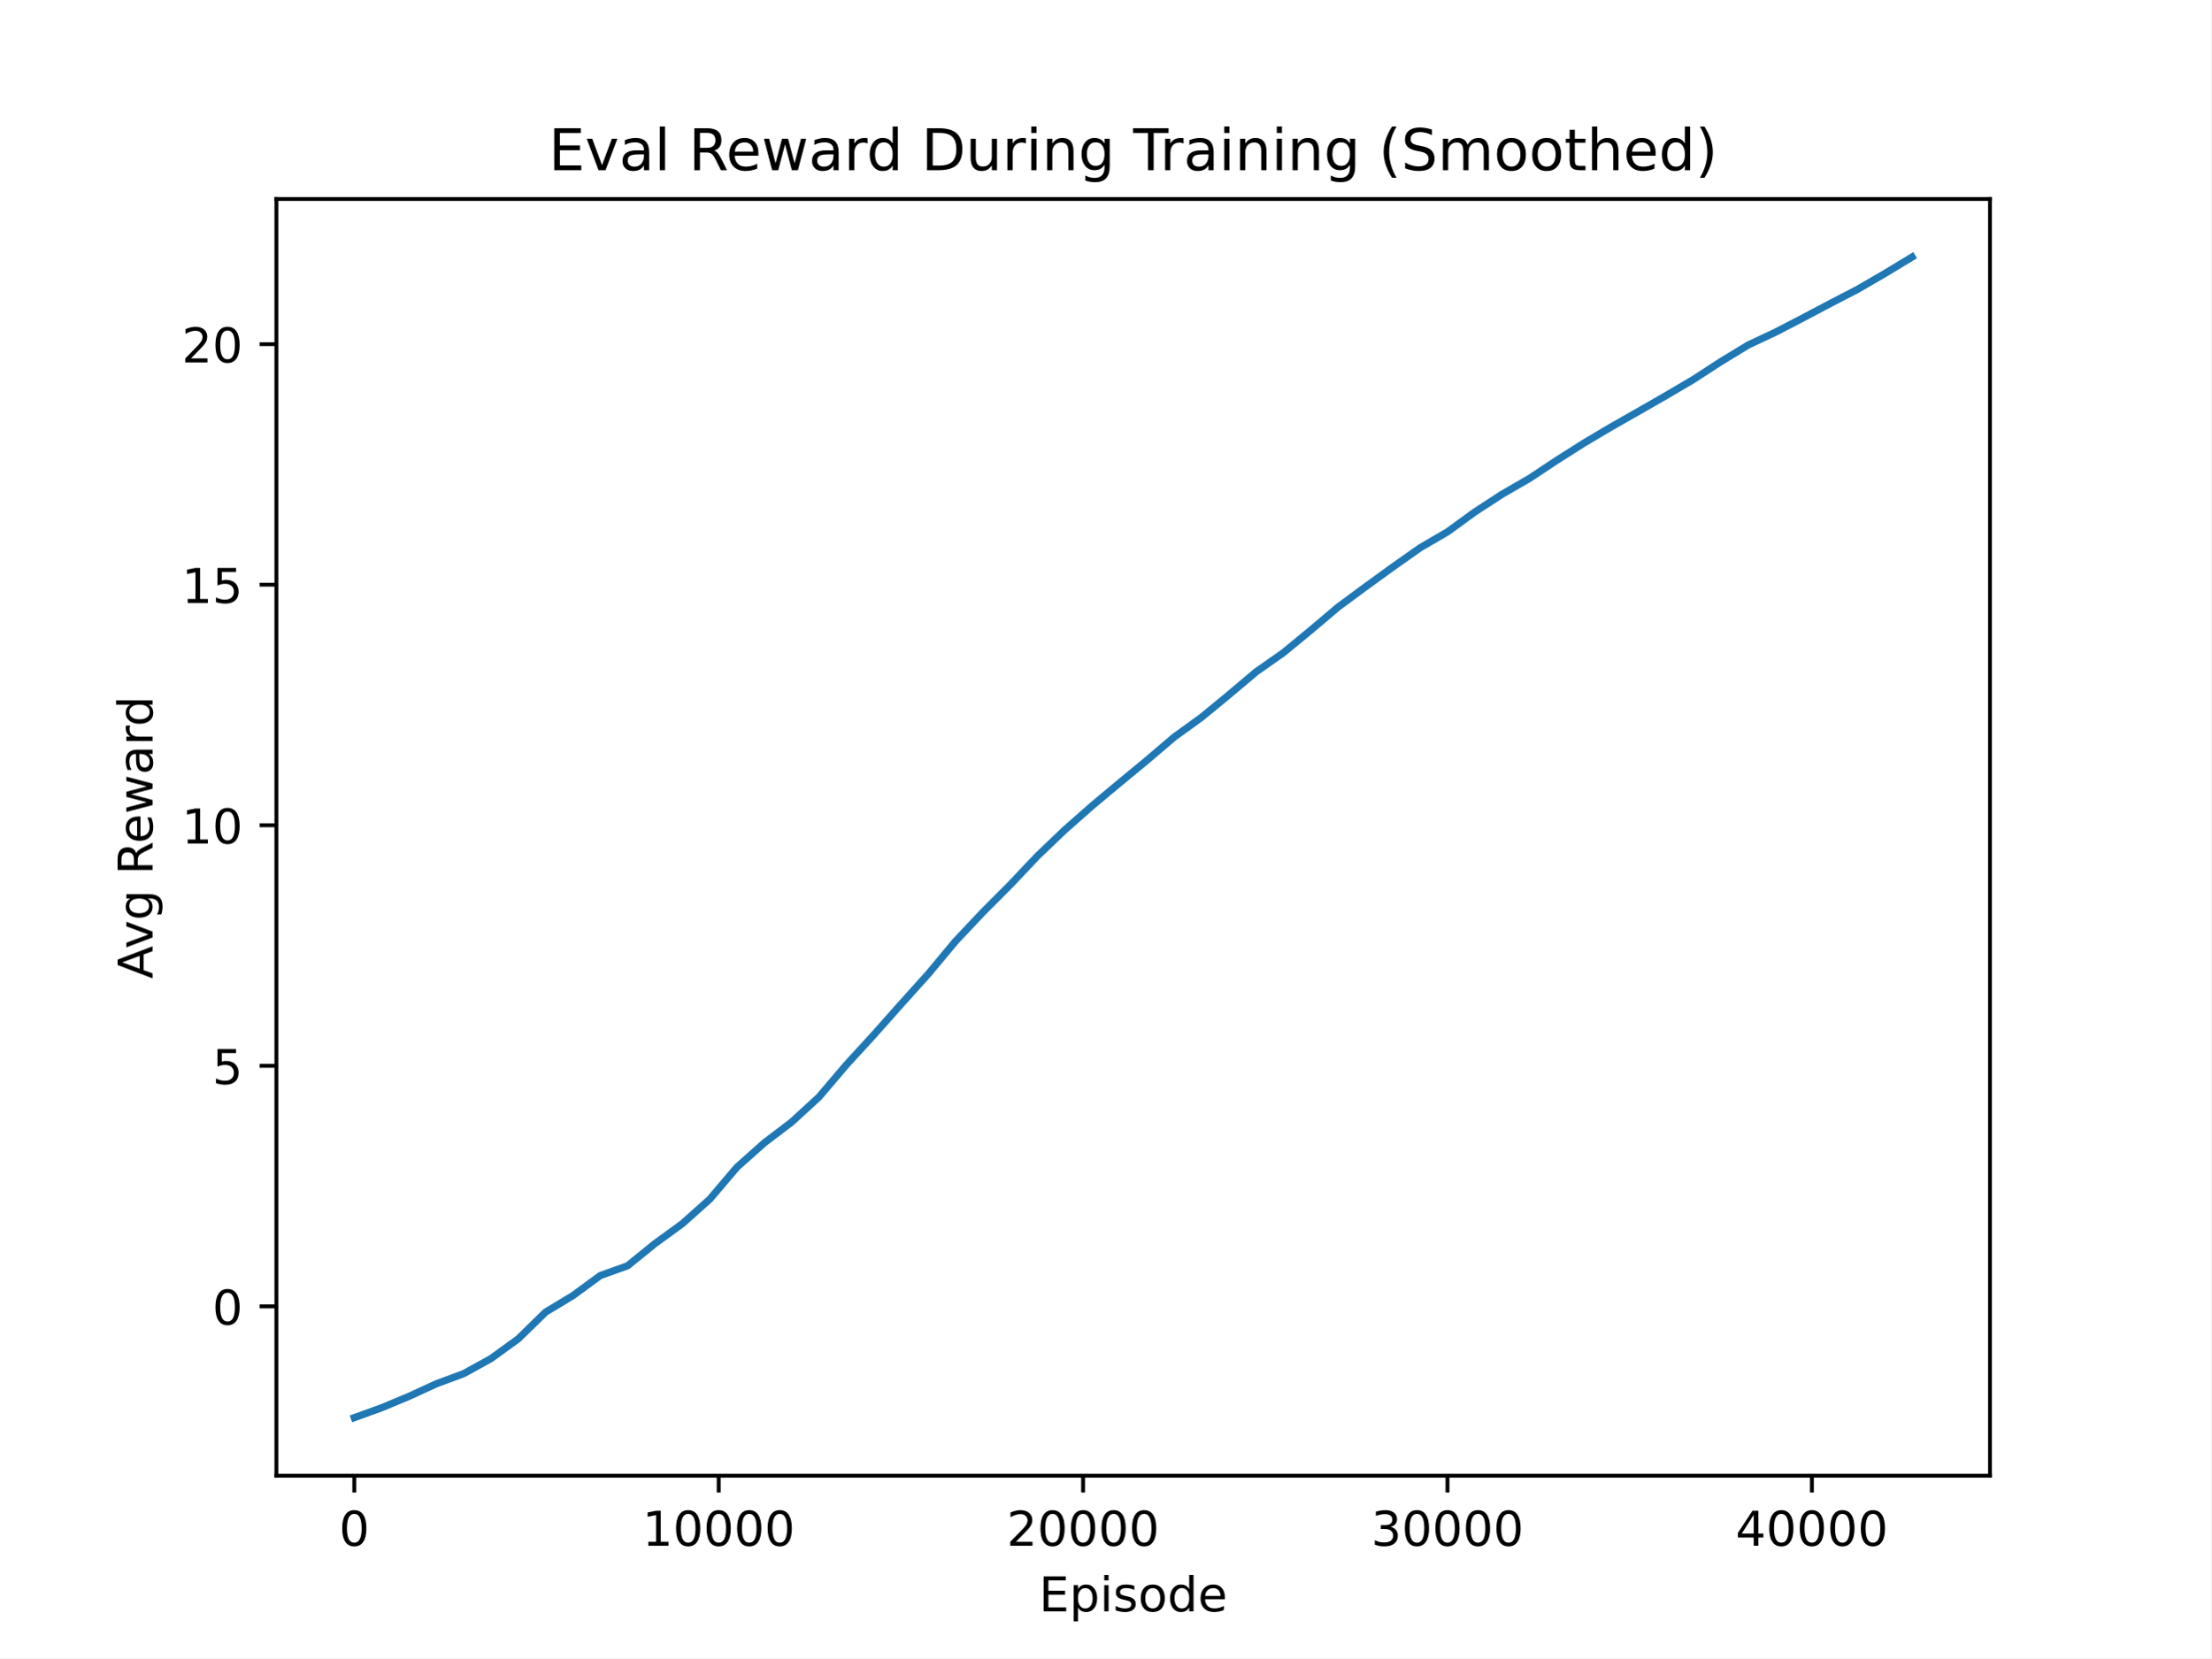
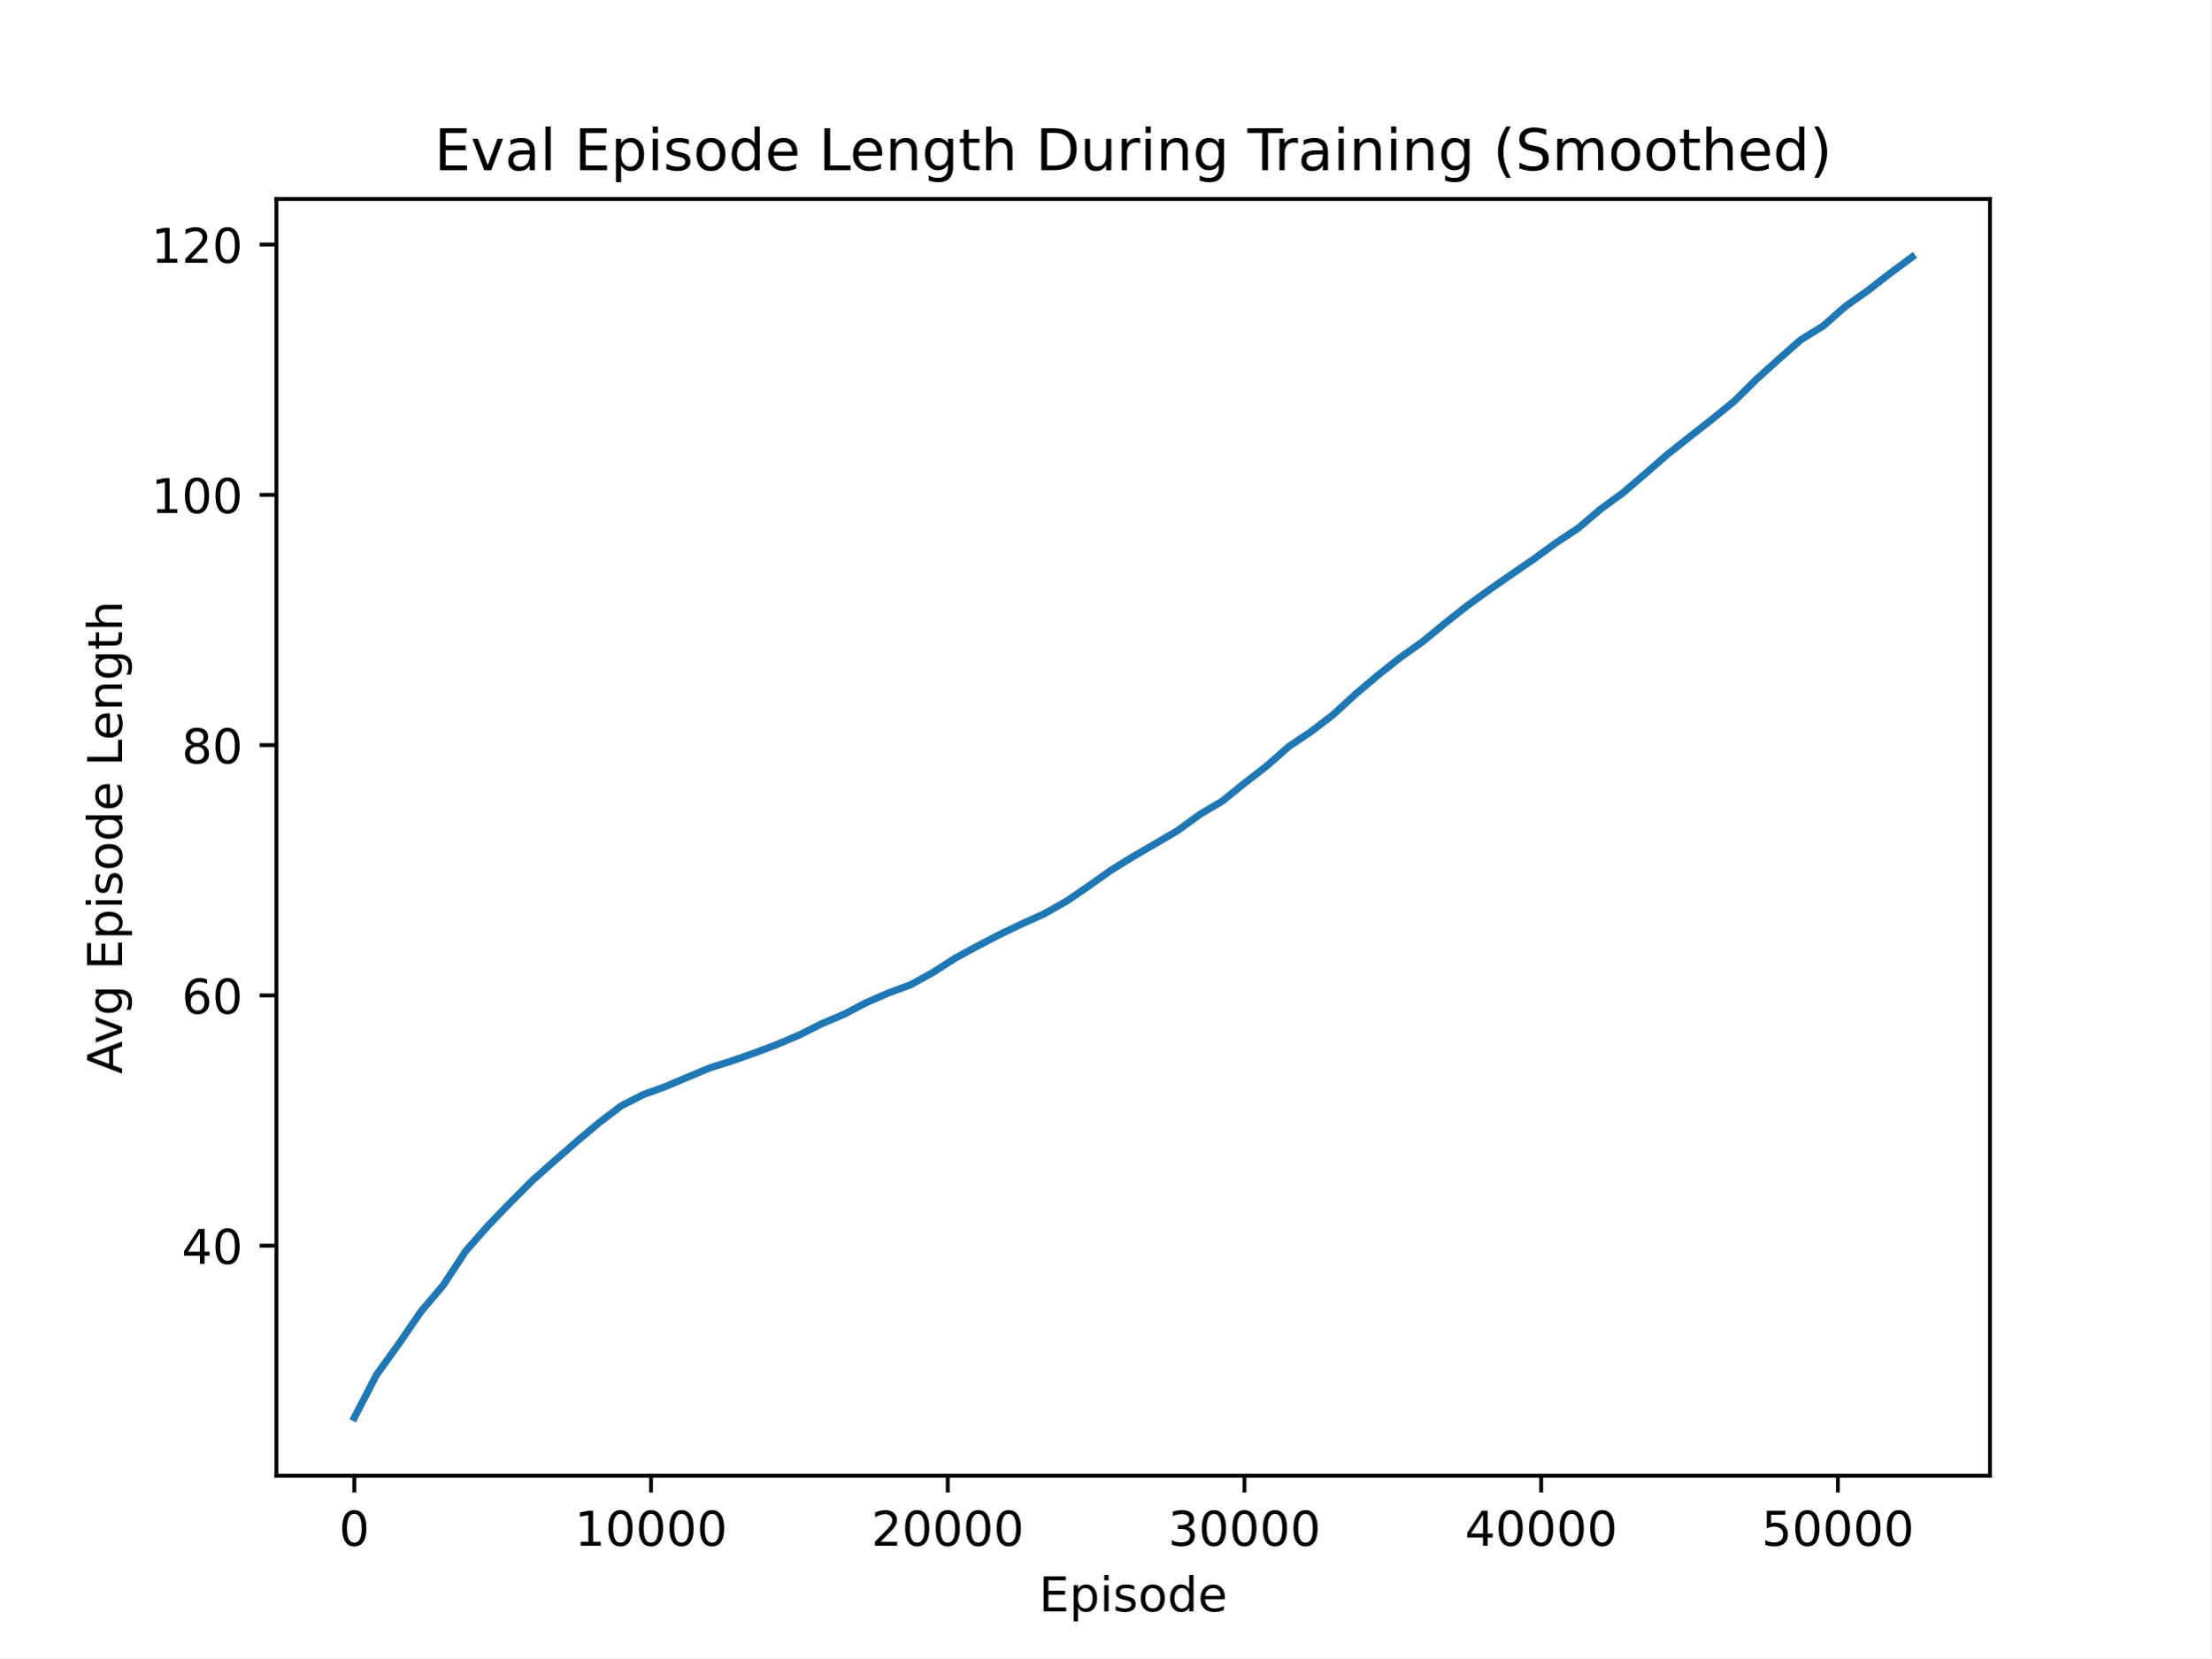
<svg xmlns="http://www.w3.org/2000/svg" xmlns:xlink="http://www.w3.org/1999/xlink" width="460.8pt" height="345.6pt" viewBox="0 0 460.8 345.6" version="1.1">
  <defs>
    <style type="text/css">*{stroke-linejoin: round; stroke-linecap: butt}</style>
  </defs>
  <g id="figure_1">
    <g id="patch_1">
      <path d="M 0 345.6  L 460.8 345.6  L 460.8 0  L 0 0  z " style="fill: #ffffff" />
    </g>
    <g id="axes_1">
      <g id="patch_2">
        <path d="M 57.6 307.584  L 414.72 307.584  L 414.72 41.472  L 57.6 41.472  z " style="fill: #ffffff" />
      </g>
      <g id="matplotlib.axis_1">
        <g id="xtick_1">
          <g id="line2d_1">
            <defs>
-               <path id="me3083ef89d" d="M 0 0  L 0 3.5  " style="stroke: #000000; stroke-width: 0.8" />
+               <path id="m53725c9808" d="M 0 0  L 0 3.5  " style="stroke: #000000; stroke-width: 0.8" />
            </defs>
            <g>
-               <use xlink:href="#me3083ef89d" x="73.833" y="307.584" style="stroke: #000000; stroke-width: 0.8" />
+               <use xlink:href="#m53725c9808" x="73.833" y="307.584" style="stroke: #000000; stroke-width: 0.8" />
            </g>
          </g>
          <g id="text_1">
            <g transform="translate(70.65148 322.1824) scale(0.1 -0.1)">
              <defs>
                <path id="DejaVuSans-30" d="M 2034 4250  Q 1547 4250 1301 3770  Q 1056 3291 1056 2328  Q 1056 1369 1301 889  Q 1547 409 2034 409  Q 2525 409 2770 889  Q 3016 1369 3016 2328  Q 3016 3291 2770 3770  Q 2525 4250 2034 4250  z M 2034 4750  Q 2819 4750 3233 4129  Q 3647 3509 3647 2328  Q 3647 1150 3233 529  Q 2819 -91 2034 -91  Q 1250 -91 836 529  Q 422 1150 422 2328  Q 422 3509 836 4129  Q 1250 4750 2034 4750  z " transform="scale(0.015625)" />
              </defs>
              <use xlink:href="#DejaVuSans-30" />
            </g>
          </g>
        </g>
        <g id="xtick_2">
          <g id="line2d_2">
            <g>
-               <use xlink:href="#me3083ef89d" x="149.775" y="307.584" style="stroke: #000000; stroke-width: 0.8" />
+               <use xlink:href="#m53725c9808" x="135.672" y="307.584" style="stroke: #000000; stroke-width: 0.8" />
            </g>
          </g>
          <g id="text_2">
-             <g transform="translate(133.8691 322.1824) scale(0.1 -0.1)">
+             <g transform="translate(119.7654 322.1824) scale(0.1 -0.1)">
              <defs>
                <path id="DejaVuSans-31" d="M 794 531  L 1825 531  L 1825 4091  L 703 3866  L 703 4441  L 1819 4666  L 2450 4666  L 2450 531  L 3481 531  L 3481 0  L 794 0  L 794 531  z " transform="scale(0.015625)" />
              </defs>
              <use xlink:href="#DejaVuSans-31" />
              <use xlink:href="#DejaVuSans-30" x="63.623" />
              <use xlink:href="#DejaVuSans-30" x="127.246" />
              <use xlink:href="#DejaVuSans-30" x="190.869" />
              <use xlink:href="#DejaVuSans-30" x="254.492" />
            </g>
          </g>
        </g>
        <g id="xtick_3">
          <g id="line2d_3">
            <g>
-               <use xlink:href="#me3083ef89d" x="225.718" y="307.584" style="stroke: #000000; stroke-width: 0.8" />
+               <use xlink:href="#m53725c9808" x="197.511" y="307.584" style="stroke: #000000; stroke-width: 0.8" />
            </g>
          </g>
          <g id="text_3">
-             <g transform="translate(209.8116 322.1824) scale(0.1 -0.1)">
+             <g transform="translate(181.6044 322.1824) scale(0.1 -0.1)">
              <defs>
                <path id="DejaVuSans-32" d="M 1228 531  L 3431 531  L 3431 0  L 469 0  L 469 531  Q 828 903 1448 1529  Q 2069 2156 2228 2338  Q 2531 2678 2651 2914  Q 2772 3150 2772 3378  Q 2772 3750 2511 3984  Q 2250 4219 1831 4219  Q 1534 4219 1204 4116  Q 875 4013 500 3803  L 500 4441  Q 881 4594 1212 4672  Q 1544 4750 1819 4750  Q 2544 4750 2975 4387  Q 3406 4025 3406 3419  Q 3406 3131 3298 2873  Q 3191 2616 2906 2266  Q 2828 2175 2409 1742  Q 1991 1309 1228 531  z " transform="scale(0.015625)" />
              </defs>
              <use xlink:href="#DejaVuSans-32" />
              <use xlink:href="#DejaVuSans-30" x="63.623" />
              <use xlink:href="#DejaVuSans-30" x="127.246" />
              <use xlink:href="#DejaVuSans-30" x="190.869" />
              <use xlink:href="#DejaVuSans-30" x="254.492" />
            </g>
          </g>
        </g>
        <g id="xtick_4">
          <g id="line2d_4">
            <g>
-               <use xlink:href="#me3083ef89d" x="301.66" y="307.584" style="stroke: #000000; stroke-width: 0.8" />
+               <use xlink:href="#m53725c9808" x="259.35" y="307.584" style="stroke: #000000; stroke-width: 0.8" />
            </g>
          </g>
          <g id="text_4">
-             <g transform="translate(285.7542 322.1824) scale(0.1 -0.1)">
+             <g transform="translate(243.4434 322.1824) scale(0.1 -0.1)">
              <defs>
                <path id="DejaVuSans-33" d="M 2597 2516  Q 3050 2419 3304 2112  Q 3559 1806 3559 1356  Q 3559 666 3084 287  Q 2609 -91 1734 -91  Q 1441 -91 1130 -33  Q 819 25 488 141  L 488 750  Q 750 597 1062 519  Q 1375 441 1716 441  Q 2309 441 2620 675  Q 2931 909 2931 1356  Q 2931 1769 2642 2001  Q 2353 2234 1838 2234  L 1294 2234  L 1294 2753  L 1863 2753  Q 2328 2753 2575 2939  Q 2822 3125 2822 3475  Q 2822 3834 2567 4026  Q 2313 4219 1838 4219  Q 1578 4219 1281 4162  Q 984 4106 628 3988  L 628 4550  Q 988 4650 1302 4700  Q 1616 4750 1894 4750  Q 2613 4750 3031 4423  Q 3450 4097 3450 3541  Q 3450 3153 3228 2886  Q 3006 2619 2597 2516  z " transform="scale(0.015625)" />
              </defs>
              <use xlink:href="#DejaVuSans-33" />
              <use xlink:href="#DejaVuSans-30" x="63.623" />
              <use xlink:href="#DejaVuSans-30" x="127.246" />
              <use xlink:href="#DejaVuSans-30" x="190.869" />
              <use xlink:href="#DejaVuSans-30" x="254.492" />
            </g>
          </g>
        </g>
        <g id="xtick_5">
          <g id="line2d_5">
            <g>
-               <use xlink:href="#me3083ef89d" x="377.603" y="307.584" style="stroke: #000000; stroke-width: 0.8" />
+               <use xlink:href="#m53725c9808" x="321.189" y="307.584" style="stroke: #000000; stroke-width: 0.8" />
            </g>
          </g>
          <g id="text_5">
-             <g transform="translate(361.6968 322.1824) scale(0.1 -0.1)">
+             <g transform="translate(305.2823 322.1824) scale(0.1 -0.1)">
              <defs>
                <path id="DejaVuSans-34" d="M 2419 4116  L 825 1625  L 2419 1625  L 2419 4116  z M 2253 4666  L 3047 4666  L 3047 1625  L 3713 1625  L 3713 1100  L 3047 1100  L 3047 0  L 2419 0  L 2419 1100  L 313 1100  L 313 1709  L 2253 4666  z " transform="scale(0.015625)" />
              </defs>
              <use xlink:href="#DejaVuSans-34" />
              <use xlink:href="#DejaVuSans-30" x="63.623" />
              <use xlink:href="#DejaVuSans-30" x="127.246" />
              <use xlink:href="#DejaVuSans-30" x="190.869" />
              <use xlink:href="#DejaVuSans-30" x="254.492" />
            </g>
          </g>
        </g>
-         <g id="text_6">
+         <g id="xtick_6">
+           <g id="line2d_6">
+             <g>
+               <use xlink:href="#m53725c9808" x="383.028" y="307.584" style="stroke: #000000; stroke-width: 0.8" />
+             </g>
+           </g>
+           <g id="text_6">
+             <g transform="translate(367.1213 322.1824) scale(0.1 -0.1)">
+               <defs>
+                 <path id="DejaVuSans-35" d="M 691 4666  L 3169 4666  L 3169 4134  L 1269 4134  L 1269 2991  Q 1406 3038 1543 3061  Q 1681 3084 1819 3084  Q 2600 3084 3056 2656  Q 3513 2228 3513 1497  Q 3513 744 3044 326  Q 2575 -91 1722 -91  Q 1428 -91 1123 -41  Q 819 9 494 109  L 494 744  Q 775 591 1075 516  Q 1375 441 1709 441  Q 2250 441 2565 725  Q 2881 1009 2881 1497  Q 2881 1984 2565 2268  Q 2250 2553 1709 2553  Q 1456 2553 1204 2497  Q 953 2441 691 2322  L 691 4666  z " transform="scale(0.015625)" />
+               </defs>
+               <use xlink:href="#DejaVuSans-35" />
+               <use xlink:href="#DejaVuSans-30" x="63.623" />
+               <use xlink:href="#DejaVuSans-30" x="127.246" />
+               <use xlink:href="#DejaVuSans-30" x="190.869" />
+               <use xlink:href="#DejaVuSans-30" x="254.492" />
+             </g>
+           </g>
+         </g>
+         <g id="text_7">
          <g transform="translate(216.5225 335.8606) scale(0.1 -0.1)">
            <defs>
              <path id="DejaVuSans-45" d="M 628 4666  L 3578 4666  L 3578 4134  L 1259 4134  L 1259 2753  L 3481 2753  L 3481 2222  L 1259 2222  L 1259 531  L 3634 531  L 3634 0  L 628 0  L 628 4666  z " transform="scale(0.015625)" />
              <path id="DejaVuSans-70" d="M 1159 525  L 1159 -1331  L 581 -1331  L 581 3500  L 1159 3500  L 1159 2969  Q 1341 3281 1617 3432  Q 1894 3584 2278 3584  Q 2916 3584 3314 3078  Q 3713 2572 3713 1747  Q 3713 922 3314 415  Q 2916 -91 2278 -91  Q 1894 -91 1617 61  Q 1341 213 1159 525  z M 3116 1747  Q 3116 2381 2855 2742  Q 2594 3103 2138 3103  Q 1681 3103 1420 2742  Q 1159 2381 1159 1747  Q 1159 1113 1420 752  Q 1681 391 2138 391  Q 2594 391 2855 752  Q 3116 1113 3116 1747  z " transform="scale(0.015625)" />
              <path id="DejaVuSans-69" d="M 603 3500  L 1178 3500  L 1178 0  L 603 0  L 603 3500  z M 603 4863  L 1178 4863  L 1178 4134  L 603 4134  L 603 4863  z " transform="scale(0.015625)" />
              <path id="DejaVuSans-73" d="M 2834 3397  L 2834 2853  Q 2591 2978 2328 3040  Q 2066 3103 1784 3103  Q 1356 3103 1142 2972  Q 928 2841 928 2578  Q 928 2378 1081 2264  Q 1234 2150 1697 2047  L 1894 2003  Q 2506 1872 2764 1633  Q 3022 1394 3022 966  Q 3022 478 2636 193  Q 2250 -91 1575 -91  Q 1294 -91 989 -36  Q 684 19 347 128  L 347 722  Q 666 556 975 473  Q 1284 391 1588 391  Q 1994 391 2212 530  Q 2431 669 2431 922  Q 2431 1156 2273 1281  Q 2116 1406 1581 1522  L 1381 1569  Q 847 1681 609 1914  Q 372 2147 372 2553  Q 372 3047 722 3315  Q 1072 3584 1716 3584  Q 2034 3584 2315 3537  Q 2597 3491 2834 3397  z " transform="scale(0.015625)" />
              <path id="DejaVuSans-6f" d="M 1959 3097  Q 1497 3097 1228 2736  Q 959 2375 959 1747  Q 959 1119 1226 758  Q 1494 397 1959 397  Q 2419 397 2687 759  Q 2956 1122 2956 1747  Q 2956 2369 2687 2733  Q 2419 3097 1959 3097  z M 1959 3584  Q 2709 3584 3137 3096  Q 3566 2609 3566 1747  Q 3566 888 3137 398  Q 2709 -91 1959 -91  Q 1206 -91 779 398  Q 353 888 353 1747  Q 353 2609 779 3096  Q 1206 3584 1959 3584  z " transform="scale(0.015625)" />
              <path id="DejaVuSans-64" d="M 2906 2969  L 2906 4863  L 3481 4863  L 3481 0  L 2906 0  L 2906 525  Q 2725 213 2448 61  Q 2172 -91 1784 -91  Q 1150 -91 751 415  Q 353 922 353 1747  Q 353 2572 751 3078  Q 1150 3584 1784 3584  Q 2172 3584 2448 3432  Q 2725 3281 2906 2969  z M 947 1747  Q 947 1113 1208 752  Q 1469 391 1925 391  Q 2381 391 2643 752  Q 2906 1113 2906 1747  Q 2906 2381 2643 2742  Q 2381 3103 1925 3103  Q 1469 3103 1208 2742  Q 947 2381 947 1747  z " transform="scale(0.015625)" />
              <path id="DejaVuSans-65" d="M 3597 1894  L 3597 1613  L 953 1613  Q 991 1019 1311 708  Q 1631 397 2203 397  Q 2534 397 2845 478  Q 3156 559 3463 722  L 3463 178  Q 3153 47 2828 -22  Q 2503 -91 2169 -91  Q 1331 -91 842 396  Q 353 884 353 1716  Q 353 2575 817 3079  Q 1281 3584 2069 3584  Q 2775 3584 3186 3129  Q 3597 2675 3597 1894  z M 3022 2063  Q 3016 2534 2758 2815  Q 2500 3097 2075 3097  Q 1594 3097 1305 2825  Q 1016 2553 972 2059  L 3022 2063  z " transform="scale(0.015625)" />
            </defs>
            <use xlink:href="#DejaVuSans-45" />
            <use xlink:href="#DejaVuSans-70" x="63.184" />
            <use xlink:href="#DejaVuSans-69" x="126.66" />
            <use xlink:href="#DejaVuSans-73" x="154.443" />
            <use xlink:href="#DejaVuSans-6f" x="206.543" />
            <use xlink:href="#DejaVuSans-64" x="267.725" />
            <use xlink:href="#DejaVuSans-65" x="331.201" />
          </g>
        </g>
      </g>
      <g id="matplotlib.axis_2">
        <g id="ytick_1">
-           <g id="line2d_6">
+           <g id="line2d_7">
            <defs>
-               <path id="m777c07db76" d="M 0 0  L -3.5 0  " style="stroke: #000000; stroke-width: 0.8" />
+               <path id="mdc7c49dc8f" d="M 0 0  L -3.5 0  " style="stroke: #000000; stroke-width: 0.8" />
            </defs>
            <g>
-               <use xlink:href="#m777c07db76" x="57.6" y="272.29" style="stroke: #000000; stroke-width: 0.8" />
-             </g>
-           </g>
-           <g id="text_7">
-             <g transform="translate(44.2375 276.0892) scale(0.1 -0.1)">
-               <use xlink:href="#DejaVuSans-30" />
+               <use xlink:href="#mdc7c49dc8f" x="57.6" y="259.643" style="stroke: #000000; stroke-width: 0.8" />
+             </g>
+           </g>
+           <g id="text_8">
+             <g transform="translate(37.875 263.4421) scale(0.1 -0.1)">
+               <use xlink:href="#DejaVuSans-34" />
+               <use xlink:href="#DejaVuSans-30" x="63.623" />
            </g>
          </g>
        </g>
        <g id="ytick_2">
-           <g id="line2d_7">
-             <g>
-               <use xlink:href="#m777c07db76" x="57.6" y="222.15" style="stroke: #000000; stroke-width: 0.8" />
-             </g>
-           </g>
-           <g id="text_8">
-             <g transform="translate(44.2375 225.9494) scale(0.1 -0.1)">
-               <defs>
-                 <path id="DejaVuSans-35" d="M 691 4666  L 3169 4666  L 3169 4134  L 1269 4134  L 1269 2991  Q 1406 3038 1543 3061  Q 1681 3084 1819 3084  Q 2600 3084 3056 2656  Q 3513 2228 3513 1497  Q 3513 744 3044 326  Q 2575 -91 1722 -91  Q 1428 -91 1123 -41  Q 819 9 494 109  L 494 744  Q 775 591 1075 516  Q 1375 441 1709 441  Q 2250 441 2565 725  Q 2881 1009 2881 1497  Q 2881 1984 2565 2268  Q 2250 2553 1709 2553  Q 1456 2553 1204 2497  Q 953 2441 691 2322  L 691 4666  z " transform="scale(0.015625)" />
-               </defs>
-               <use xlink:href="#DejaVuSans-35" />
+           <g id="line2d_8">
+             <g>
+               <use xlink:href="#mdc7c49dc8f" x="57.6" y="207.474" style="stroke: #000000; stroke-width: 0.8" />
+             </g>
+           </g>
+           <g id="text_9">
+             <g transform="translate(37.875 211.2733) scale(0.1 -0.1)">
+               <defs>
+                 <path id="DejaVuSans-36" d="M 2113 2584  Q 1688 2584 1439 2293  Q 1191 2003 1191 1497  Q 1191 994 1439 701  Q 1688 409 2113 409  Q 2538 409 2786 701  Q 3034 994 3034 1497  Q 3034 2003 2786 2293  Q 2538 2584 2113 2584  z M 3366 4563  L 3366 3988  Q 3128 4100 2886 4159  Q 2644 4219 2406 4219  Q 1781 4219 1451 3797  Q 1122 3375 1075 2522  Q 1259 2794 1537 2939  Q 1816 3084 2150 3084  Q 2853 3084 3261 2657  Q 3669 2231 3669 1497  Q 3669 778 3244 343  Q 2819 -91 2113 -91  Q 1303 -91 875 529  Q 447 1150 447 2328  Q 447 3434 972 4092  Q 1497 4750 2381 4750  Q 2619 4750 2861 4703  Q 3103 4656 3366 4563  z " transform="scale(0.015625)" />
+               </defs>
+               <use xlink:href="#DejaVuSans-36" />
+               <use xlink:href="#DejaVuSans-30" x="63.623" />
            </g>
          </g>
        </g>
        <g id="ytick_3">
-           <g id="line2d_8">
-             <g>
-               <use xlink:href="#m777c07db76" x="57.6" y="172.01" style="stroke: #000000; stroke-width: 0.8" />
-             </g>
-           </g>
-           <g id="text_9">
-             <g transform="translate(37.875 175.8097) scale(0.1 -0.1)">
+           <g id="line2d_9">
+             <g>
+               <use xlink:href="#mdc7c49dc8f" x="57.6" y="155.305" style="stroke: #000000; stroke-width: 0.8" />
+             </g>
+           </g>
+           <g id="text_10">
+             <g transform="translate(37.875 159.1046) scale(0.1 -0.1)">
+               <defs>
+                 <path id="DejaVuSans-38" d="M 2034 2216  Q 1584 2216 1326 1975  Q 1069 1734 1069 1313  Q 1069 891 1326 650  Q 1584 409 2034 409  Q 2484 409 2743 651  Q 3003 894 3003 1313  Q 3003 1734 2745 1975  Q 2488 2216 2034 2216  z M 1403 2484  Q 997 2584 770 2862  Q 544 3141 544 3541  Q 544 4100 942 4425  Q 1341 4750 2034 4750  Q 2731 4750 3128 4425  Q 3525 4100 3525 3541  Q 3525 3141 3298 2862  Q 3072 2584 2669 2484  Q 3125 2378 3379 2068  Q 3634 1759 3634 1313  Q 3634 634 3220 271  Q 2806 -91 2034 -91  Q 1263 -91 848 271  Q 434 634 434 1313  Q 434 1759 690 2068  Q 947 2378 1403 2484  z M 1172 3481  Q 1172 3119 1398 2916  Q 1625 2713 2034 2713  Q 2441 2713 2670 2916  Q 2900 3119 2900 3481  Q 2900 3844 2670 4047  Q 2441 4250 2034 4250  Q 1625 4250 1398 4047  Q 1172 3844 1172 3481  z " transform="scale(0.015625)" />
+               </defs>
+               <use xlink:href="#DejaVuSans-38" />
+               <use xlink:href="#DejaVuSans-30" x="63.623" />
+             </g>
+           </g>
+         </g>
+         <g id="ytick_4">
+           <g id="line2d_10">
+             <g>
+               <use xlink:href="#mdc7c49dc8f" x="57.6" y="103.137" style="stroke: #000000; stroke-width: 0.8" />
+             </g>
+           </g>
+           <g id="text_11">
+             <g transform="translate(31.5125 106.9359) scale(0.1 -0.1)">
              <use xlink:href="#DejaVuSans-31" />
              <use xlink:href="#DejaVuSans-30" x="63.623" />
-             </g>
-           </g>
-         </g>
-         <g id="ytick_4">
-           <g id="line2d_9">
-             <g>
-               <use xlink:href="#m777c07db76" x="57.6" y="121.871" style="stroke: #000000; stroke-width: 0.8" />
-             </g>
-           </g>
-           <g id="text_10">
-             <g transform="translate(37.875 125.6699) scale(0.1 -0.1)">
+               <use xlink:href="#DejaVuSans-30" x="127.246" />
+             </g>
+           </g>
+         </g>
+         <g id="ytick_5">
+           <g id="line2d_11">
+             <g>
+               <use xlink:href="#mdc7c49dc8f" x="57.6" y="50.968" style="stroke: #000000; stroke-width: 0.8" />
+             </g>
+           </g>
+           <g id="text_12">
+             <g transform="translate(31.5125 54.76713) scale(0.1 -0.1)">
              <use xlink:href="#DejaVuSans-31" />
-               <use xlink:href="#DejaVuSans-35" x="63.623" />
-             </g>
-           </g>
-         </g>
-         <g id="ytick_5">
-           <g id="line2d_10">
-             <g>
-               <use xlink:href="#m777c07db76" x="57.6" y="71.731" style="stroke: #000000; stroke-width: 0.8" />
-             </g>
-           </g>
-           <g id="text_11">
-             <g transform="translate(37.875 75.53014) scale(0.1 -0.1)">
-               <use xlink:href="#DejaVuSans-32" />
-               <use xlink:href="#DejaVuSans-30" x="63.623" />
-             </g>
-           </g>
-         </g>
-         <g id="text_12">
-           <g transform="translate(31.79531 203.9983) rotate(-90) scale(0.1 -0.1)">
+               <use xlink:href="#DejaVuSans-32" x="63.623" />
+               <use xlink:href="#DejaVuSans-30" x="127.246" />
+             </g>
+           </g>
+         </g>
+         <g id="text_13">
+           <g transform="translate(25.43281 223.8507) rotate(-90) scale(0.1 -0.1)">
            <defs>
              <path id="DejaVuSans-41" d="M 2188 4044  L 1331 1722  L 3047 1722  L 2188 4044  z M 1831 4666  L 2547 4666  L 4325 0  L 3669 0  L 3244 1197  L 1141 1197  L 716 0  L 50 0  L 1831 4666  z " transform="scale(0.015625)" />
              <path id="DejaVuSans-76" d="M 191 3500  L 800 3500  L 1894 563  L 2988 3500  L 3597 3500  L 2284 0  L 1503 0  L 191 3500  z " transform="scale(0.015625)" />
              <path id="DejaVuSans-67" d="M 2906 1791  Q 2906 2416 2648 2759  Q 2391 3103 1925 3103  Q 1463 3103 1205 2759  Q 947 2416 947 1791  Q 947 1169 1205 825  Q 1463 481 1925 481  Q 2391 481 2648 825  Q 2906 1169 2906 1791  z M 3481 434  Q 3481 -459 3084 -895  Q 2688 -1331 1869 -1331  Q 1566 -1331 1297 -1286  Q 1028 -1241 775 -1147  L 775 -588  Q 1028 -725 1275 -790  Q 1522 -856 1778 -856  Q 2344 -856 2625 -561  Q 2906 -266 2906 331  L 2906 616  Q 2728 306 2450 153  Q 2172 0 1784 0  Q 1141 0 747 490  Q 353 981 353 1791  Q 353 2603 747 3093  Q 1141 3584 1784 3584  Q 2172 3584 2450 3431  Q 2728 3278 2906 2969  L 2906 3500  L 3481 3500  L 3481 434  z " transform="scale(0.015625)" />
              <path id="DejaVuSans-20" transform="scale(0.015625)" />
-               <path id="DejaVuSans-52" d="M 2841 2188  Q 3044 2119 3236 1894  Q 3428 1669 3622 1275  L 4263 0  L 3584 0  L 2988 1197  Q 2756 1666 2539 1819  Q 2322 1972 1947 1972  L 1259 1972  L 1259 0  L 628 0  L 628 4666  L 2053 4666  Q 2853 4666 3247 4331  Q 3641 3997 3641 3322  Q 3641 2881 3436 2590  Q 3231 2300 2841 2188  z M 1259 4147  L 1259 2491  L 2053 2491  Q 2509 2491 2742 2702  Q 2975 2913 2975 3322  Q 2975 3731 2742 3939  Q 2509 4147 2053 4147  L 1259 4147  z " transform="scale(0.015625)" />
-               <path id="DejaVuSans-77" d="M 269 3500  L 844 3500  L 1563 769  L 2278 3500  L 2956 3500  L 3675 769  L 4391 3500  L 4966 3500  L 4050 0  L 3372 0  L 2619 2869  L 1863 0  L 1184 0  L 269 3500  z " transform="scale(0.015625)" />
-               <path id="DejaVuSans-61" d="M 2194 1759  Q 1497 1759 1228 1600  Q 959 1441 959 1056  Q 959 750 1161 570  Q 1363 391 1709 391  Q 2188 391 2477 730  Q 2766 1069 2766 1631  L 2766 1759  L 2194 1759  z M 3341 1997  L 3341 0  L 2766 0  L 2766 531  Q 2569 213 2275 61  Q 1981 -91 1556 -91  Q 1019 -91 701 211  Q 384 513 384 1019  Q 384 1609 779 1909  Q 1175 2209 1959 2209  L 2766 2209  L 2766 2266  Q 2766 2663 2505 2880  Q 2244 3097 1772 3097  Q 1472 3097 1187 3025  Q 903 2953 641 2809  L 641 3341  Q 956 3463 1253 3523  Q 1550 3584 1831 3584  Q 2591 3584 2966 3190  Q 3341 2797 3341 1997  z " transform="scale(0.015625)" />
-               <path id="DejaVuSans-72" d="M 2631 2963  Q 2534 3019 2420 3045  Q 2306 3072 2169 3072  Q 1681 3072 1420 2755  Q 1159 2438 1159 1844  L 1159 0  L 581 0  L 581 3500  L 1159 3500  L 1159 2956  Q 1341 3275 1631 3429  Q 1922 3584 2338 3584  Q 2397 3584 2469 3576  Q 2541 3569 2628 3553  L 2631 2963  z " transform="scale(0.015625)" />
+               <path id="DejaVuSans-4c" d="M 628 4666  L 1259 4666  L 1259 531  L 3531 531  L 3531 0  L 628 0  L 628 4666  z " transform="scale(0.015625)" />
+               <path id="DejaVuSans-6e" d="M 3513 2113  L 3513 0  L 2938 0  L 2938 2094  Q 2938 2591 2744 2837  Q 2550 3084 2163 3084  Q 1697 3084 1428 2787  Q 1159 2491 1159 1978  L 1159 0  L 581 0  L 581 3500  L 1159 3500  L 1159 2956  Q 1366 3272 1645 3428  Q 1925 3584 2291 3584  Q 2894 3584 3203 3211  Q 3513 2838 3513 2113  z " transform="scale(0.015625)" />
+               <path id="DejaVuSans-74" d="M 1172 4494  L 1172 3500  L 2356 3500  L 2356 3053  L 1172 3053  L 1172 1153  Q 1172 725 1289 603  Q 1406 481 1766 481  L 2356 481  L 2356 0  L 1766 0  Q 1100 0 847 248  Q 594 497 594 1153  L 594 3053  L 172 3053  L 172 3500  L 594 3500  L 594 4494  L 1172 4494  z " transform="scale(0.015625)" />
+               <path id="DejaVuSans-68" d="M 3513 2113  L 3513 0  L 2938 0  L 2938 2094  Q 2938 2591 2744 2837  Q 2550 3084 2163 3084  Q 1697 3084 1428 2787  Q 1159 2491 1159 1978  L 1159 0  L 581 0  L 581 4863  L 1159 4863  L 1159 2956  Q 1366 3272 1645 3428  Q 1925 3584 2291 3584  Q 2894 3584 3203 3211  Q 3513 2838 3513 2113  z " transform="scale(0.015625)" />
            </defs>
            <use xlink:href="#DejaVuSans-41" />
            <use xlink:href="#DejaVuSans-76" x="62.533" />
            <use xlink:href="#DejaVuSans-67" x="121.713" />
            <use xlink:href="#DejaVuSans-20" x="185.189" />
-             <use xlink:href="#DejaVuSans-52" x="216.977" />
-             <use xlink:href="#DejaVuSans-65" x="281.959" />
-             <use xlink:href="#DejaVuSans-77" x="343.482" />
-             <use xlink:href="#DejaVuSans-61" x="425.27" />
-             <use xlink:href="#DejaVuSans-72" x="486.549" />
-             <use xlink:href="#DejaVuSans-64" x="525.912" />
-           </g>
-         </g>
-       </g>
-       <g id="line2d_11">
-         <path d="M 73.833 295.488  L 79.528 293.423  L 85.224 291.046  L 90.92 288.43  L 96.616 286.317  L 102.311 283.176  L 108.007 279.051  L 113.703 273.483  L 119.398 270.046  L 125.094 265.874  L 130.79 263.828  L 136.485 259.212  L 142.181 255.068  L 147.877 249.988  L 153.572 243.297  L 159.268 238.217  L 164.964 233.892  L 170.66 228.666  L 176.355 221.968  L 182.051 215.75  L 187.747 209.341  L 193.442 203.014  L 199.138 196.177  L 204.834 190.134  L 210.529 184.425  L 216.225 178.401  L 221.921 172.961  L 227.616 167.943  L 233.312 163.184  L 239.008 158.488  L 244.704 153.63  L 250.399 149.511  L 256.095 144.826  L 261.791 140.026  L 267.486 136.024  L 273.182 131.339  L 278.878 126.521  L 284.573 122.316  L 290.269 118.185  L 295.965 114.169  L 301.66 110.855  L 307.356 106.712  L 313.052 103.003  L 318.748 99.715  L 324.443 95.937  L 330.139 92.324  L 335.835 88.946  L 341.53 85.709  L 347.226 82.438  L 352.922 79.087  L 358.617 75.385  L 364.313 71.914  L 370.009 69.238  L 375.704 66.283  L 381.4 63.272  L 387.096 60.318  L 392.792 57.015  L 398.487 53.568  " clip-path="url(#ped10b29076)" style="fill: none; stroke: #1f77b4; stroke-width: 1.5; stroke-linecap: square" />
+             <use xlink:href="#DejaVuSans-45" x="216.977" />
+             <use xlink:href="#DejaVuSans-70" x="280.16" />
+             <use xlink:href="#DejaVuSans-69" x="343.637" />
+             <use xlink:href="#DejaVuSans-73" x="371.42" />
+             <use xlink:href="#DejaVuSans-6f" x="423.52" />
+             <use xlink:href="#DejaVuSans-64" x="484.701" />
+             <use xlink:href="#DejaVuSans-65" x="548.178" />
+             <use xlink:href="#DejaVuSans-20" x="609.701" />
+             <use xlink:href="#DejaVuSans-4c" x="641.488" />
+             <use xlink:href="#DejaVuSans-65" x="695.451" />
+             <use xlink:href="#DejaVuSans-6e" x="756.975" />
+             <use xlink:href="#DejaVuSans-67" x="820.354" />
+             <use xlink:href="#DejaVuSans-74" x="883.83" />
+             <use xlink:href="#DejaVuSans-68" x="923.039" />
+           </g>
+         </g>
+       </g>
+       <g id="line2d_12">
+         <path d="M 73.833 295.488  L 78.471 286.543  L 83.109 280.108  L 87.746 273.346  L 92.384 267.863  L 97.022 260.796  L 101.66 255.524  L 106.298 250.713  L 110.936 246.068  L 115.574 241.946  L 120.212 237.899  L 124.85 234.003  L 129.488 230.478  L 134.126 228.12  L 138.764 226.448  L 143.402 224.469  L 148.039 222.548  L 152.677 221.078  L 157.315 219.444  L 161.953 217.69  L 166.591 215.722  L 171.229 213.379  L 175.867 211.421  L 180.505 208.991  L 185.143 206.97  L 189.781 205.257  L 194.419 202.697  L 199.057 199.714  L 203.695 197.192  L 208.332 194.787  L 212.97 192.557  L 217.608 190.472  L 222.246 187.843  L 226.884 184.684  L 231.522 181.383  L 236.16 178.534  L 240.798 175.837  L 245.436 173.112  L 250.074 169.733  L 254.712 166.992  L 259.35 163.253  L 263.988 159.648  L 268.625 155.571  L 273.263 152.468  L 277.901 148.899  L 282.539 144.646  L 287.177 140.729  L 291.815 137.049  L 296.453 133.763  L 301.091 129.95  L 305.729 126.28  L 310.367 122.935  L 315.005 119.705  L 319.643 116.525  L 324.281 113.141  L 328.918 110.077  L 333.556 106.134  L 338.194 102.749  L 342.832 98.782  L 347.47 94.733  L 352.108 91.06  L 356.746 87.425  L 361.384 83.66  L 366.022 79.072  L 370.66 74.897  L 375.298 70.811  L 379.936 67.959  L 384.574 63.867  L 389.211 60.604  L 393.849 57.003  L 398.487 53.568  " clip-path="url(#p0a8c80db46)" style="fill: none; stroke: #1f77b4; stroke-width: 1.5; stroke-linecap: square" />
      </g>
      <g id="patch_3">
        <path d="M 57.6 307.584  L 57.6 41.472  " style="fill: none; stroke: #000000; stroke-width: 0.8; stroke-linejoin: miter; stroke-linecap: square" />
      </g>
      <g id="patch_4">
        <path d="M 414.72 307.584  L 414.72 41.472  " style="fill: none; stroke: #000000; stroke-width: 0.8; stroke-linejoin: miter; stroke-linecap: square" />
      </g>
      <g id="patch_5">
        <path d="M 57.6 307.584  L 414.72 307.584  " style="fill: none; stroke: #000000; stroke-width: 0.8; stroke-linejoin: miter; stroke-linecap: square" />
      </g>
      <g id="patch_6">
        <path d="M 57.6 41.472  L 414.72 41.472  " style="fill: none; stroke: #000000; stroke-width: 0.8; stroke-linejoin: miter; stroke-linecap: square" />
      </g>
-       <g id="text_13">
-         <g transform="translate(114.3291 35.472) scale(0.12 -0.12)">
+       <g id="text_14">
+         <g transform="translate(90.50625 35.472) scale(0.12 -0.12)">
          <defs>
+             <path id="DejaVuSans-61" d="M 2194 1759  Q 1497 1759 1228 1600  Q 959 1441 959 1056  Q 959 750 1161 570  Q 1363 391 1709 391  Q 2188 391 2477 730  Q 2766 1069 2766 1631  L 2766 1759  L 2194 1759  z M 3341 1997  L 3341 0  L 2766 0  L 2766 531  Q 2569 213 2275 61  Q 1981 -91 1556 -91  Q 1019 -91 701 211  Q 384 513 384 1019  Q 384 1609 779 1909  Q 1175 2209 1959 2209  L 2766 2209  L 2766 2266  Q 2766 2663 2505 2880  Q 2244 3097 1772 3097  Q 1472 3097 1187 3025  Q 903 2953 641 2809  L 641 3341  Q 956 3463 1253 3523  Q 1550 3584 1831 3584  Q 2591 3584 2966 3190  Q 3341 2797 3341 1997  z " transform="scale(0.015625)" />
            <path id="DejaVuSans-6c" d="M 603 4863  L 1178 4863  L 1178 0  L 603 0  L 603 4863  z " transform="scale(0.015625)" />
            <path id="DejaVuSans-44" d="M 1259 4147  L 1259 519  L 2022 519  Q 2988 519 3436 956  Q 3884 1394 3884 2338  Q 3884 3275 3436 3711  Q 2988 4147 2022 4147  L 1259 4147  z M 628 4666  L 1925 4666  Q 3281 4666 3915 4102  Q 4550 3538 4550 2338  Q 4550 1131 3912 565  Q 3275 0 1925 0  L 628 0  L 628 4666  z " transform="scale(0.015625)" />
            <path id="DejaVuSans-75" d="M 544 1381  L 544 3500  L 1119 3500  L 1119 1403  Q 1119 906 1312 657  Q 1506 409 1894 409  Q 2359 409 2629 706  Q 2900 1003 2900 1516  L 2900 3500  L 3475 3500  L 3475 0  L 2900 0  L 2900 538  Q 2691 219 2414 64  Q 2138 -91 1772 -91  Q 1169 -91 856 284  Q 544 659 544 1381  z M 1991 3584  L 1991 3584  z " transform="scale(0.015625)" />
-             <path id="DejaVuSans-6e" d="M 3513 2113  L 3513 0  L 2938 0  L 2938 2094  Q 2938 2591 2744 2837  Q 2550 3084 2163 3084  Q 1697 3084 1428 2787  Q 1159 2491 1159 1978  L 1159 0  L 581 0  L 581 3500  L 1159 3500  L 1159 2956  Q 1366 3272 1645 3428  Q 1925 3584 2291 3584  Q 2894 3584 3203 3211  Q 3513 2838 3513 2113  z " transform="scale(0.015625)" />
+             <path id="DejaVuSans-72" d="M 2631 2963  Q 2534 3019 2420 3045  Q 2306 3072 2169 3072  Q 1681 3072 1420 2755  Q 1159 2438 1159 1844  L 1159 0  L 581 0  L 581 3500  L 1159 3500  L 1159 2956  Q 1341 3275 1631 3429  Q 1922 3584 2338 3584  Q 2397 3584 2469 3576  Q 2541 3569 2628 3553  L 2631 2963  z " transform="scale(0.015625)" />
            <path id="DejaVuSans-54" d="M -19 4666  L 3928 4666  L 3928 4134  L 2272 4134  L 2272 0  L 1638 0  L 1638 4134  L -19 4134  L -19 4666  z " transform="scale(0.015625)" />
            <path id="DejaVuSans-28" d="M 1984 4856  Q 1566 4138 1362 3434  Q 1159 2731 1159 2009  Q 1159 1288 1364 580  Q 1569 -128 1984 -844  L 1484 -844  Q 1016 -109 783 600  Q 550 1309 550 2009  Q 550 2706 781 3412  Q 1013 4119 1484 4856  L 1984 4856  z " transform="scale(0.015625)" />
            <path id="DejaVuSans-53" d="M 3425 4513  L 3425 3897  Q 3066 4069 2747 4153  Q 2428 4238 2131 4238  Q 1616 4238 1336 4038  Q 1056 3838 1056 3469  Q 1056 3159 1242 3001  Q 1428 2844 1947 2747  L 2328 2669  Q 3034 2534 3370 2195  Q 3706 1856 3706 1288  Q 3706 609 3251 259  Q 2797 -91 1919 -91  Q 1588 -91 1214 -16  Q 841 59 441 206  L 441 856  Q 825 641 1194 531  Q 1563 422 1919 422  Q 2459 422 2753 634  Q 3047 847 3047 1241  Q 3047 1584 2836 1778  Q 2625 1972 2144 2069  L 1759 2144  Q 1053 2284 737 2584  Q 422 2884 422 3419  Q 422 4038 858 4394  Q 1294 4750 2059 4750  Q 2388 4750 2728 4690  Q 3069 4631 3425 4513  z " transform="scale(0.015625)" />
            <path id="DejaVuSans-6d" d="M 3328 2828  Q 3544 3216 3844 3400  Q 4144 3584 4550 3584  Q 5097 3584 5394 3201  Q 5691 2819 5691 2113  L 5691 0  L 5113 0  L 5113 2094  Q 5113 2597 4934 2840  Q 4756 3084 4391 3084  Q 3944 3084 3684 2787  Q 3425 2491 3425 1978  L 3425 0  L 2847 0  L 2847 2094  Q 2847 2600 2669 2842  Q 2491 3084 2119 3084  Q 1678 3084 1418 2786  Q 1159 2488 1159 1978  L 1159 0  L 581 0  L 581 3500  L 1159 3500  L 1159 2956  Q 1356 3278 1631 3431  Q 1906 3584 2284 3584  Q 2666 3584 2933 3390  Q 3200 3197 3328 2828  z " transform="scale(0.015625)" />
-             <path id="DejaVuSans-74" d="M 1172 4494  L 1172 3500  L 2356 3500  L 2356 3053  L 1172 3053  L 1172 1153  Q 1172 725 1289 603  Q 1406 481 1766 481  L 2356 481  L 2356 0  L 1766 0  Q 1100 0 847 248  Q 594 497 594 1153  L 594 3053  L 172 3053  L 172 3500  L 594 3500  L 594 4494  L 1172 4494  z " transform="scale(0.015625)" />
-             <path id="DejaVuSans-68" d="M 3513 2113  L 3513 0  L 2938 0  L 2938 2094  Q 2938 2591 2744 2837  Q 2550 3084 2163 3084  Q 1697 3084 1428 2787  Q 1159 2491 1159 1978  L 1159 0  L 581 0  L 581 4863  L 1159 4863  L 1159 2956  Q 1366 3272 1645 3428  Q 1925 3584 2291 3584  Q 2894 3584 3203 3211  Q 3513 2838 3513 2113  z " transform="scale(0.015625)" />
            <path id="DejaVuSans-29" d="M 513 4856  L 1013 4856  Q 1481 4119 1714 3412  Q 1947 2706 1947 2009  Q 1947 1309 1714 600  Q 1481 -109 1013 -844  L 513 -844  Q 928 -128 1133 580  Q 1338 1288 1338 2009  Q 1338 2731 1133 3434  Q 928 4138 513 4856  z " transform="scale(0.015625)" />
          </defs>
          <use xlink:href="#DejaVuSans-45" />
          <use xlink:href="#DejaVuSans-76" x="63.184" />
          <use xlink:href="#DejaVuSans-61" x="122.363" />
          <use xlink:href="#DejaVuSans-6c" x="183.643" />
          <use xlink:href="#DejaVuSans-20" x="211.426" />
-           <use xlink:href="#DejaVuSans-52" x="243.213" />
-           <use xlink:href="#DejaVuSans-65" x="308.195" />
-           <use xlink:href="#DejaVuSans-77" x="369.719" />
-           <use xlink:href="#DejaVuSans-61" x="451.506" />
-           <use xlink:href="#DejaVuSans-72" x="512.785" />
-           <use xlink:href="#DejaVuSans-64" x="552.148" />
-           <use xlink:href="#DejaVuSans-20" x="615.625" />
-           <use xlink:href="#DejaVuSans-44" x="647.412" />
-           <use xlink:href="#DejaVuSans-75" x="724.414" />
-           <use xlink:href="#DejaVuSans-72" x="787.793" />
-           <use xlink:href="#DejaVuSans-69" x="828.906" />
-           <use xlink:href="#DejaVuSans-6e" x="856.689" />
-           <use xlink:href="#DejaVuSans-67" x="920.068" />
-           <use xlink:href="#DejaVuSans-20" x="983.545" />
-           <use xlink:href="#DejaVuSans-54" x="1015.332" />
-           <use xlink:href="#DejaVuSans-72" x="1061.666" />
-           <use xlink:href="#DejaVuSans-61" x="1102.779" />
-           <use xlink:href="#DejaVuSans-69" x="1164.059" />
-           <use xlink:href="#DejaVuSans-6e" x="1191.842" />
-           <use xlink:href="#DejaVuSans-69" x="1255.221" />
-           <use xlink:href="#DejaVuSans-6e" x="1283.004" />
-           <use xlink:href="#DejaVuSans-67" x="1346.383" />
-           <use xlink:href="#DejaVuSans-20" x="1409.859" />
-           <use xlink:href="#DejaVuSans-28" x="1441.646" />
-           <use xlink:href="#DejaVuSans-53" x="1480.66" />
-           <use xlink:href="#DejaVuSans-6d" x="1544.137" />
-           <use xlink:href="#DejaVuSans-6f" x="1641.549" />
-           <use xlink:href="#DejaVuSans-6f" x="1702.73" />
-           <use xlink:href="#DejaVuSans-74" x="1763.912" />
-           <use xlink:href="#DejaVuSans-68" x="1803.121" />
-           <use xlink:href="#DejaVuSans-65" x="1866.5" />
-           <use xlink:href="#DejaVuSans-64" x="1928.023" />
-           <use xlink:href="#DejaVuSans-29" x="1991.5" />
+           <use xlink:href="#DejaVuSans-45" x="243.213" />
+           <use xlink:href="#DejaVuSans-70" x="306.396" />
+           <use xlink:href="#DejaVuSans-69" x="369.873" />
+           <use xlink:href="#DejaVuSans-73" x="397.656" />
+           <use xlink:href="#DejaVuSans-6f" x="449.756" />
+           <use xlink:href="#DejaVuSans-64" x="510.938" />
+           <use xlink:href="#DejaVuSans-65" x="574.414" />
+           <use xlink:href="#DejaVuSans-20" x="635.938" />
+           <use xlink:href="#DejaVuSans-4c" x="667.725" />
+           <use xlink:href="#DejaVuSans-65" x="721.688" />
+           <use xlink:href="#DejaVuSans-6e" x="783.211" />
+           <use xlink:href="#DejaVuSans-67" x="846.59" />
+           <use xlink:href="#DejaVuSans-74" x="910.066" />
+           <use xlink:href="#DejaVuSans-68" x="949.275" />
+           <use xlink:href="#DejaVuSans-20" x="1012.654" />
+           <use xlink:href="#DejaVuSans-44" x="1044.441" />
+           <use xlink:href="#DejaVuSans-75" x="1121.443" />
+           <use xlink:href="#DejaVuSans-72" x="1184.822" />
+           <use xlink:href="#DejaVuSans-69" x="1225.936" />
+           <use xlink:href="#DejaVuSans-6e" x="1253.719" />
+           <use xlink:href="#DejaVuSans-67" x="1317.098" />
+           <use xlink:href="#DejaVuSans-20" x="1380.574" />
+           <use xlink:href="#DejaVuSans-54" x="1412.361" />
+           <use xlink:href="#DejaVuSans-72" x="1458.695" />
+           <use xlink:href="#DejaVuSans-61" x="1499.809" />
+           <use xlink:href="#DejaVuSans-69" x="1561.088" />
+           <use xlink:href="#DejaVuSans-6e" x="1588.871" />
+           <use xlink:href="#DejaVuSans-69" x="1652.25" />
+           <use xlink:href="#DejaVuSans-6e" x="1680.033" />
+           <use xlink:href="#DejaVuSans-67" x="1743.412" />
+           <use xlink:href="#DejaVuSans-20" x="1806.889" />
+           <use xlink:href="#DejaVuSans-28" x="1838.676" />
+           <use xlink:href="#DejaVuSans-53" x="1877.689" />
+           <use xlink:href="#DejaVuSans-6d" x="1941.166" />
+           <use xlink:href="#DejaVuSans-6f" x="2038.578" />
+           <use xlink:href="#DejaVuSans-6f" x="2099.76" />
+           <use xlink:href="#DejaVuSans-74" x="2160.941" />
+           <use xlink:href="#DejaVuSans-68" x="2200.15" />
+           <use xlink:href="#DejaVuSans-65" x="2263.529" />
+           <use xlink:href="#DejaVuSans-64" x="2325.053" />
+           <use xlink:href="#DejaVuSans-29" x="2388.529" />
        </g>
      </g>
    </g>
  </g>
  <defs>
-     <clipPath id="ped10b29076">
+     <clipPath id="p0a8c80db46">
      <rect x="57.6" y="41.472" width="357.12" height="266.112" />
    </clipPath>
  </defs>
</svg>
